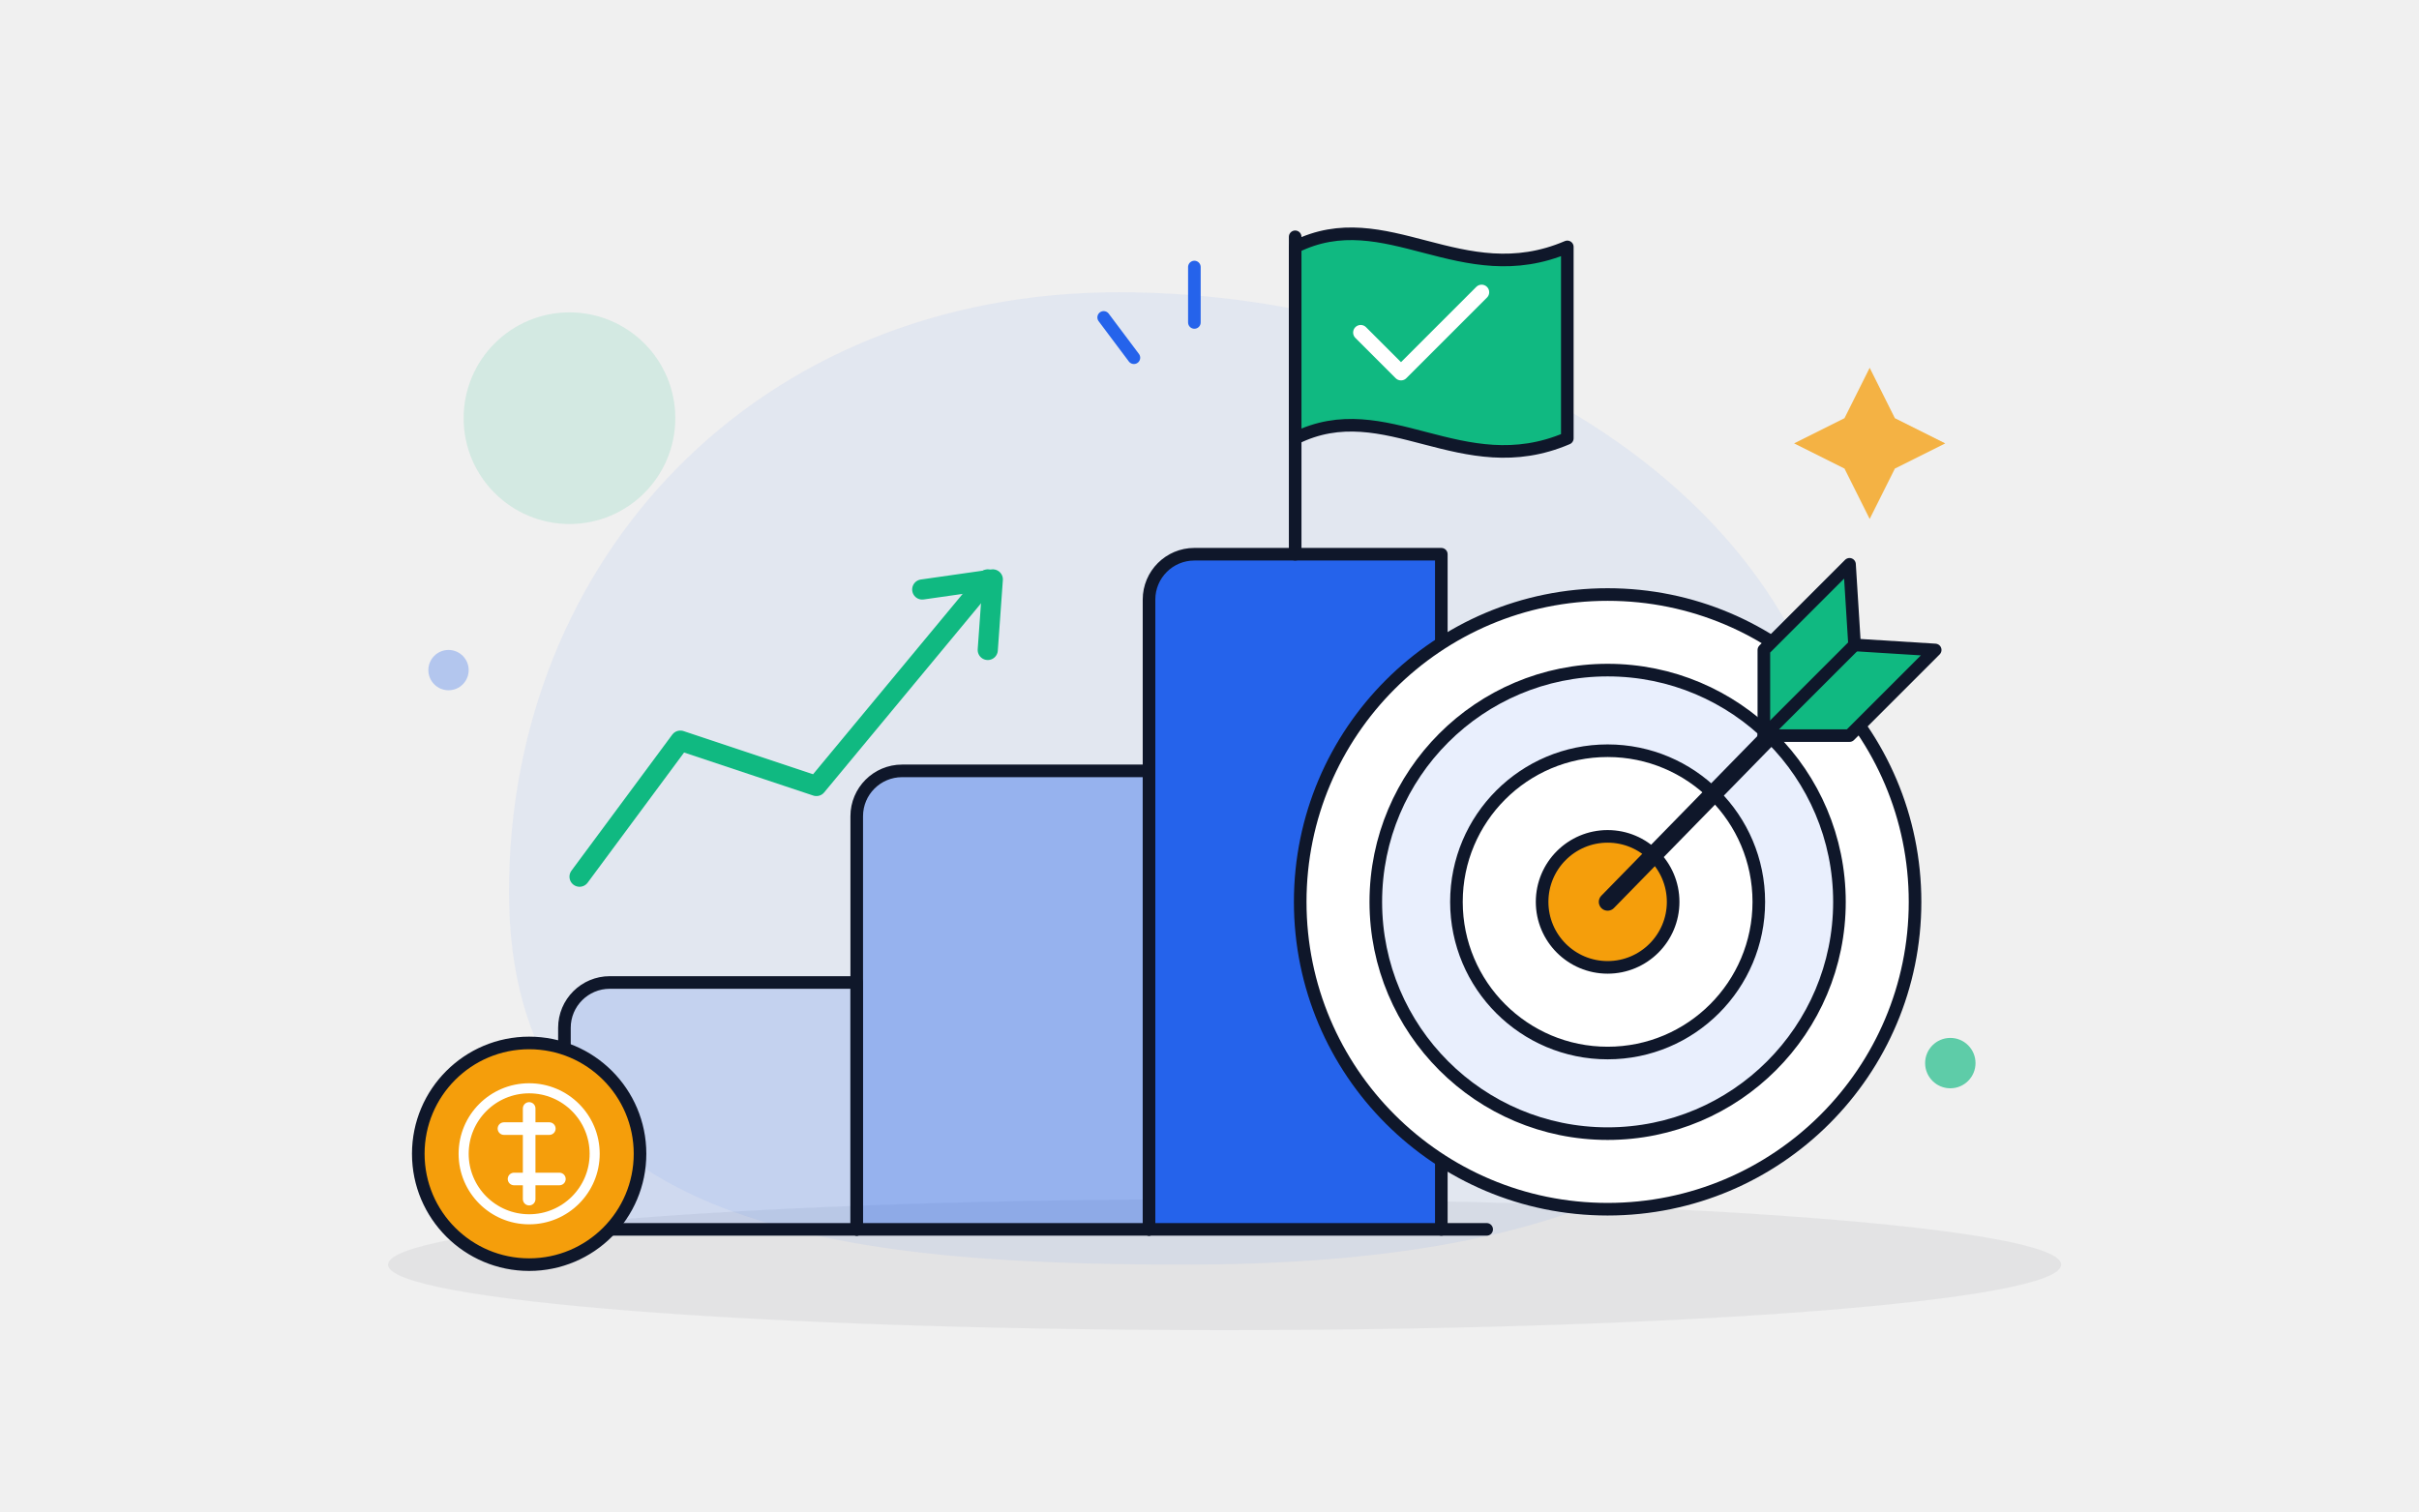
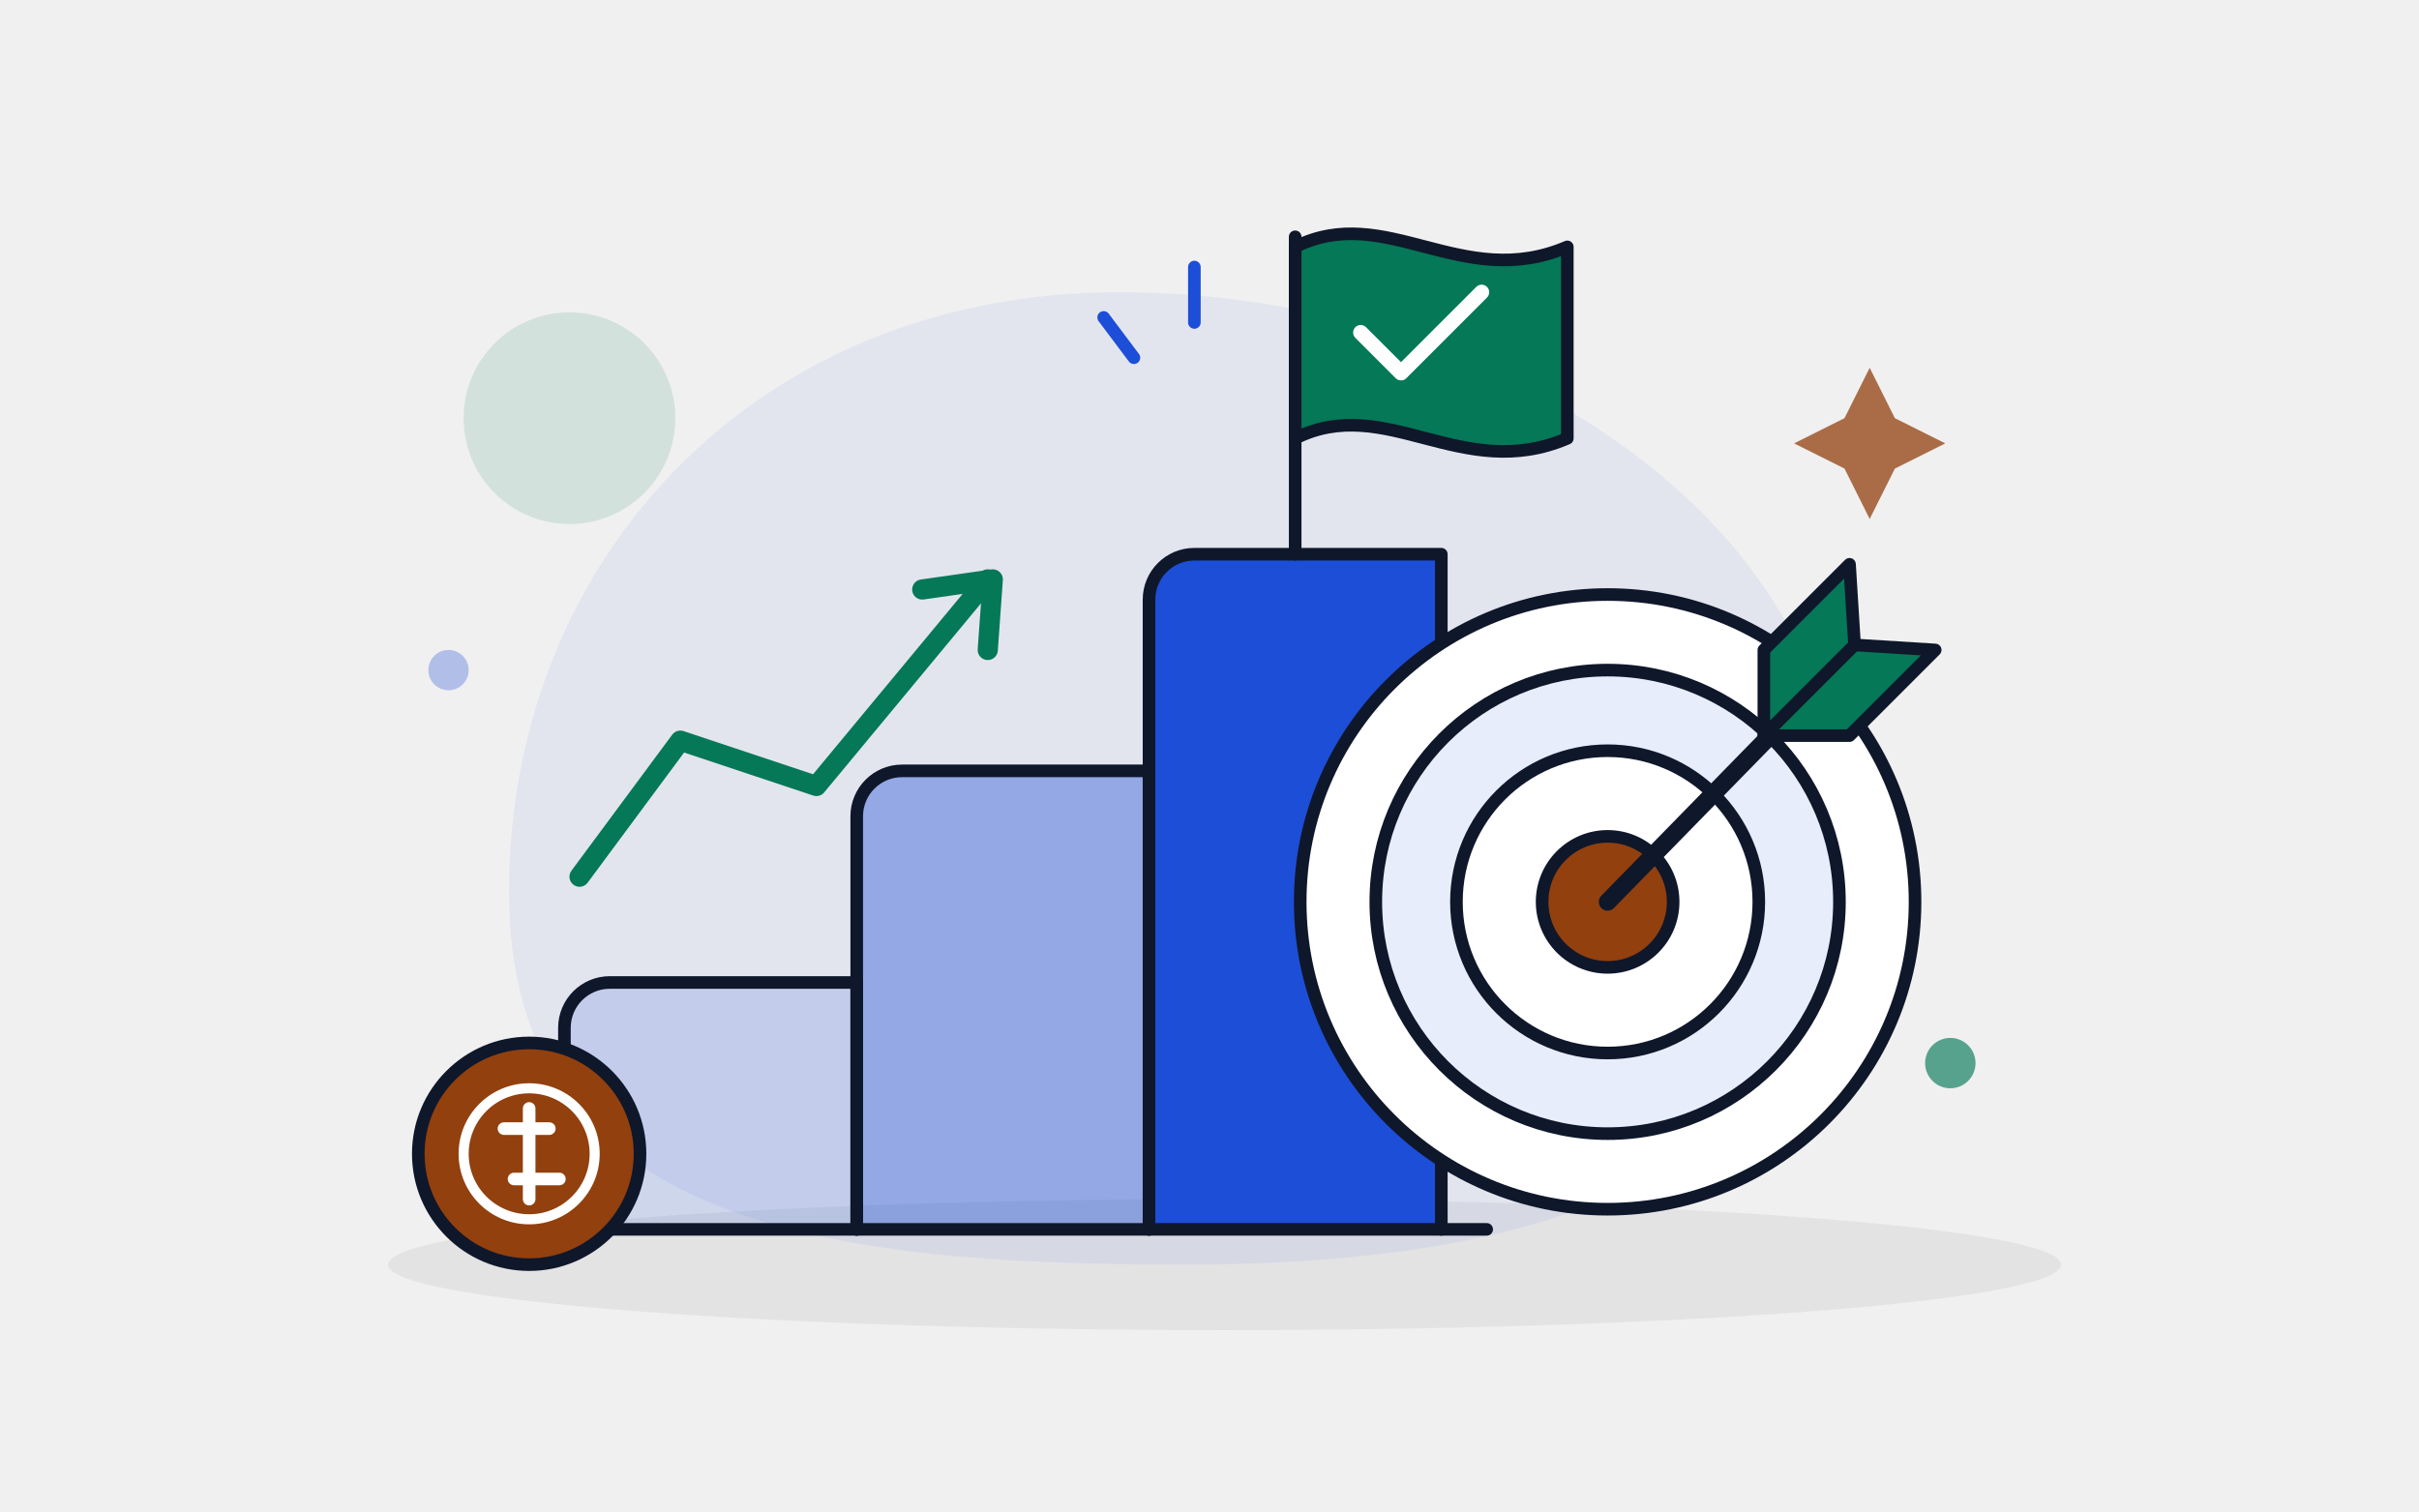
<svg xmlns="http://www.w3.org/2000/svg" width="480" height="300" viewBox="0 0 480 300" fill="none">
  <ellipse cx="243" cy="251" rx="166" ry="13" fill="#0F172A" opacity=".06" />
-   <path d="M101 177c0-66 49-119 121-119s144 43 144 109-59 84-131 84-134-8-134-74Z" fill="#2563EB" opacity=".07" />
-   <circle cx="113" cy="83" r="21" fill="#10B981" opacity=".13" />
-   <path d="m366 83 5-10 5 10 10 5-10 5-5 10-5-10-10-5 10-5Z" fill="#F59E0B" opacity=".75" />
+   <path d="M101 177c0-66 49-119 121-119s144 43 144 109-59 84-131 84-134-8-134-74Z" fill="#1D4ED8" opacity=".07" />
+   <circle cx="113" cy="83" r="21" fill="#047857" opacity=".13" />
+   <path d="m366 83 5-10 5 10 10 5-10 5-5 10-5-10-10-5 10-5Z" fill="#92400E" opacity=".75" />
  <g stroke="#0F172A" stroke-width="2.5" stroke-linecap="round" stroke-linejoin="round">
-     <path d="M112 244v-40a9 9 0 0 1 9-9h49v49" fill="#2563EB" fill-opacity=".16" />
-     <path d="M170 244v-82a9 9 0 0 1 9-9h49v91" fill="#2563EB" fill-opacity=".4" />
-     <path d="M228 244V119a9 9 0 0 1 9-9h49v134" fill="#2563EB" />
+     <path d="M112 244v-40a9 9 0 0 1 9-9h49v49" fill="#1D4ED8" fill-opacity=".16" />
+     <path d="M170 244v-82a9 9 0 0 1 9-9h49v91" fill="#1D4ED8" fill-opacity=".4" />
+     <path d="M228 244V119a9 9 0 0 1 9-9h49v134" fill="#1D4ED8" />
    <path d="M108 244h187" />
    <path d="M257 110V47" />
-     <path d="M257 49c18-9 33 9 54 0v38c-21 9-36-9-54 0V49Z" fill="#10B981" />
+     <path d="M257 49c18-9 33 9 54 0v38c-21 9-36-9-54 0V49Z" fill="#047857" />
    <path d="m270 66 8 8 16-16" stroke="#FFFFFF" stroke-width="3" />
    <circle cx="319" cy="179" r="61" fill="#FFFFFF" />
-     <circle cx="319" cy="179" r="46" fill="#2563EB" fill-opacity=".1" />
+     <circle cx="319" cy="179" r="46" fill="#1D4ED8" fill-opacity=".1" />
    <circle cx="319" cy="179" r="30" fill="#FFFFFF" />
-     <circle cx="319" cy="179" r="13" fill="#F59E0B" />
+     <circle cx="319" cy="179" r="13" fill="#92400E" />
    <path d="m319 179 43-44" stroke-width="3.5" />
-     <path d="m350 146 0-17 17-17 1 16 16 1-17 17-17 0Z" fill="#10B981" />
+     <path d="m350 146 0-17 17-17 1 16 16 1-17 17-17 0Z" fill="#047857" />
    <path d="m350 146 18-18" />
-     <path d="m115 174 20-27 27 9 34-41" stroke="#10B981" stroke-width="4" />
-     <path d="m183 117 14-2-1 14" stroke="#10B981" stroke-width="4" />
-     <circle cx="105" cy="229" r="22" fill="#F59E0B" />
+     <path d="m115 174 20-27 27 9 34-41" stroke="#047857" stroke-width="4" />
+     <path d="m183 117 14-2-1 14" stroke="#047857" stroke-width="4" />
+     <circle cx="105" cy="229" r="22" fill="#92400E" />
    <circle cx="105" cy="229" r="13" stroke="#FFFFFF" stroke-width="2" />
    <path d="M105 220v18m-5-14h9m-7 10h9" stroke="#FFFFFF" stroke-width="2.5" />
-     <path d="m225 71-6-8m18 1v-11" stroke="#2563EB" />
+     <path d="m225 71-6-8m18 1v-11" stroke="#1D4ED8" />
  </g>
-   <circle cx="89" cy="133" r="4" fill="#2563EB" opacity=".3" />
-   <circle cx="387" cy="211" r="5" fill="#10B981" opacity=".65" />
+   <circle cx="89" cy="133" r="4" fill="#1D4ED8" opacity=".3" />
+   <circle cx="387" cy="211" r="5" fill="#047857" opacity=".65" />
</svg>
